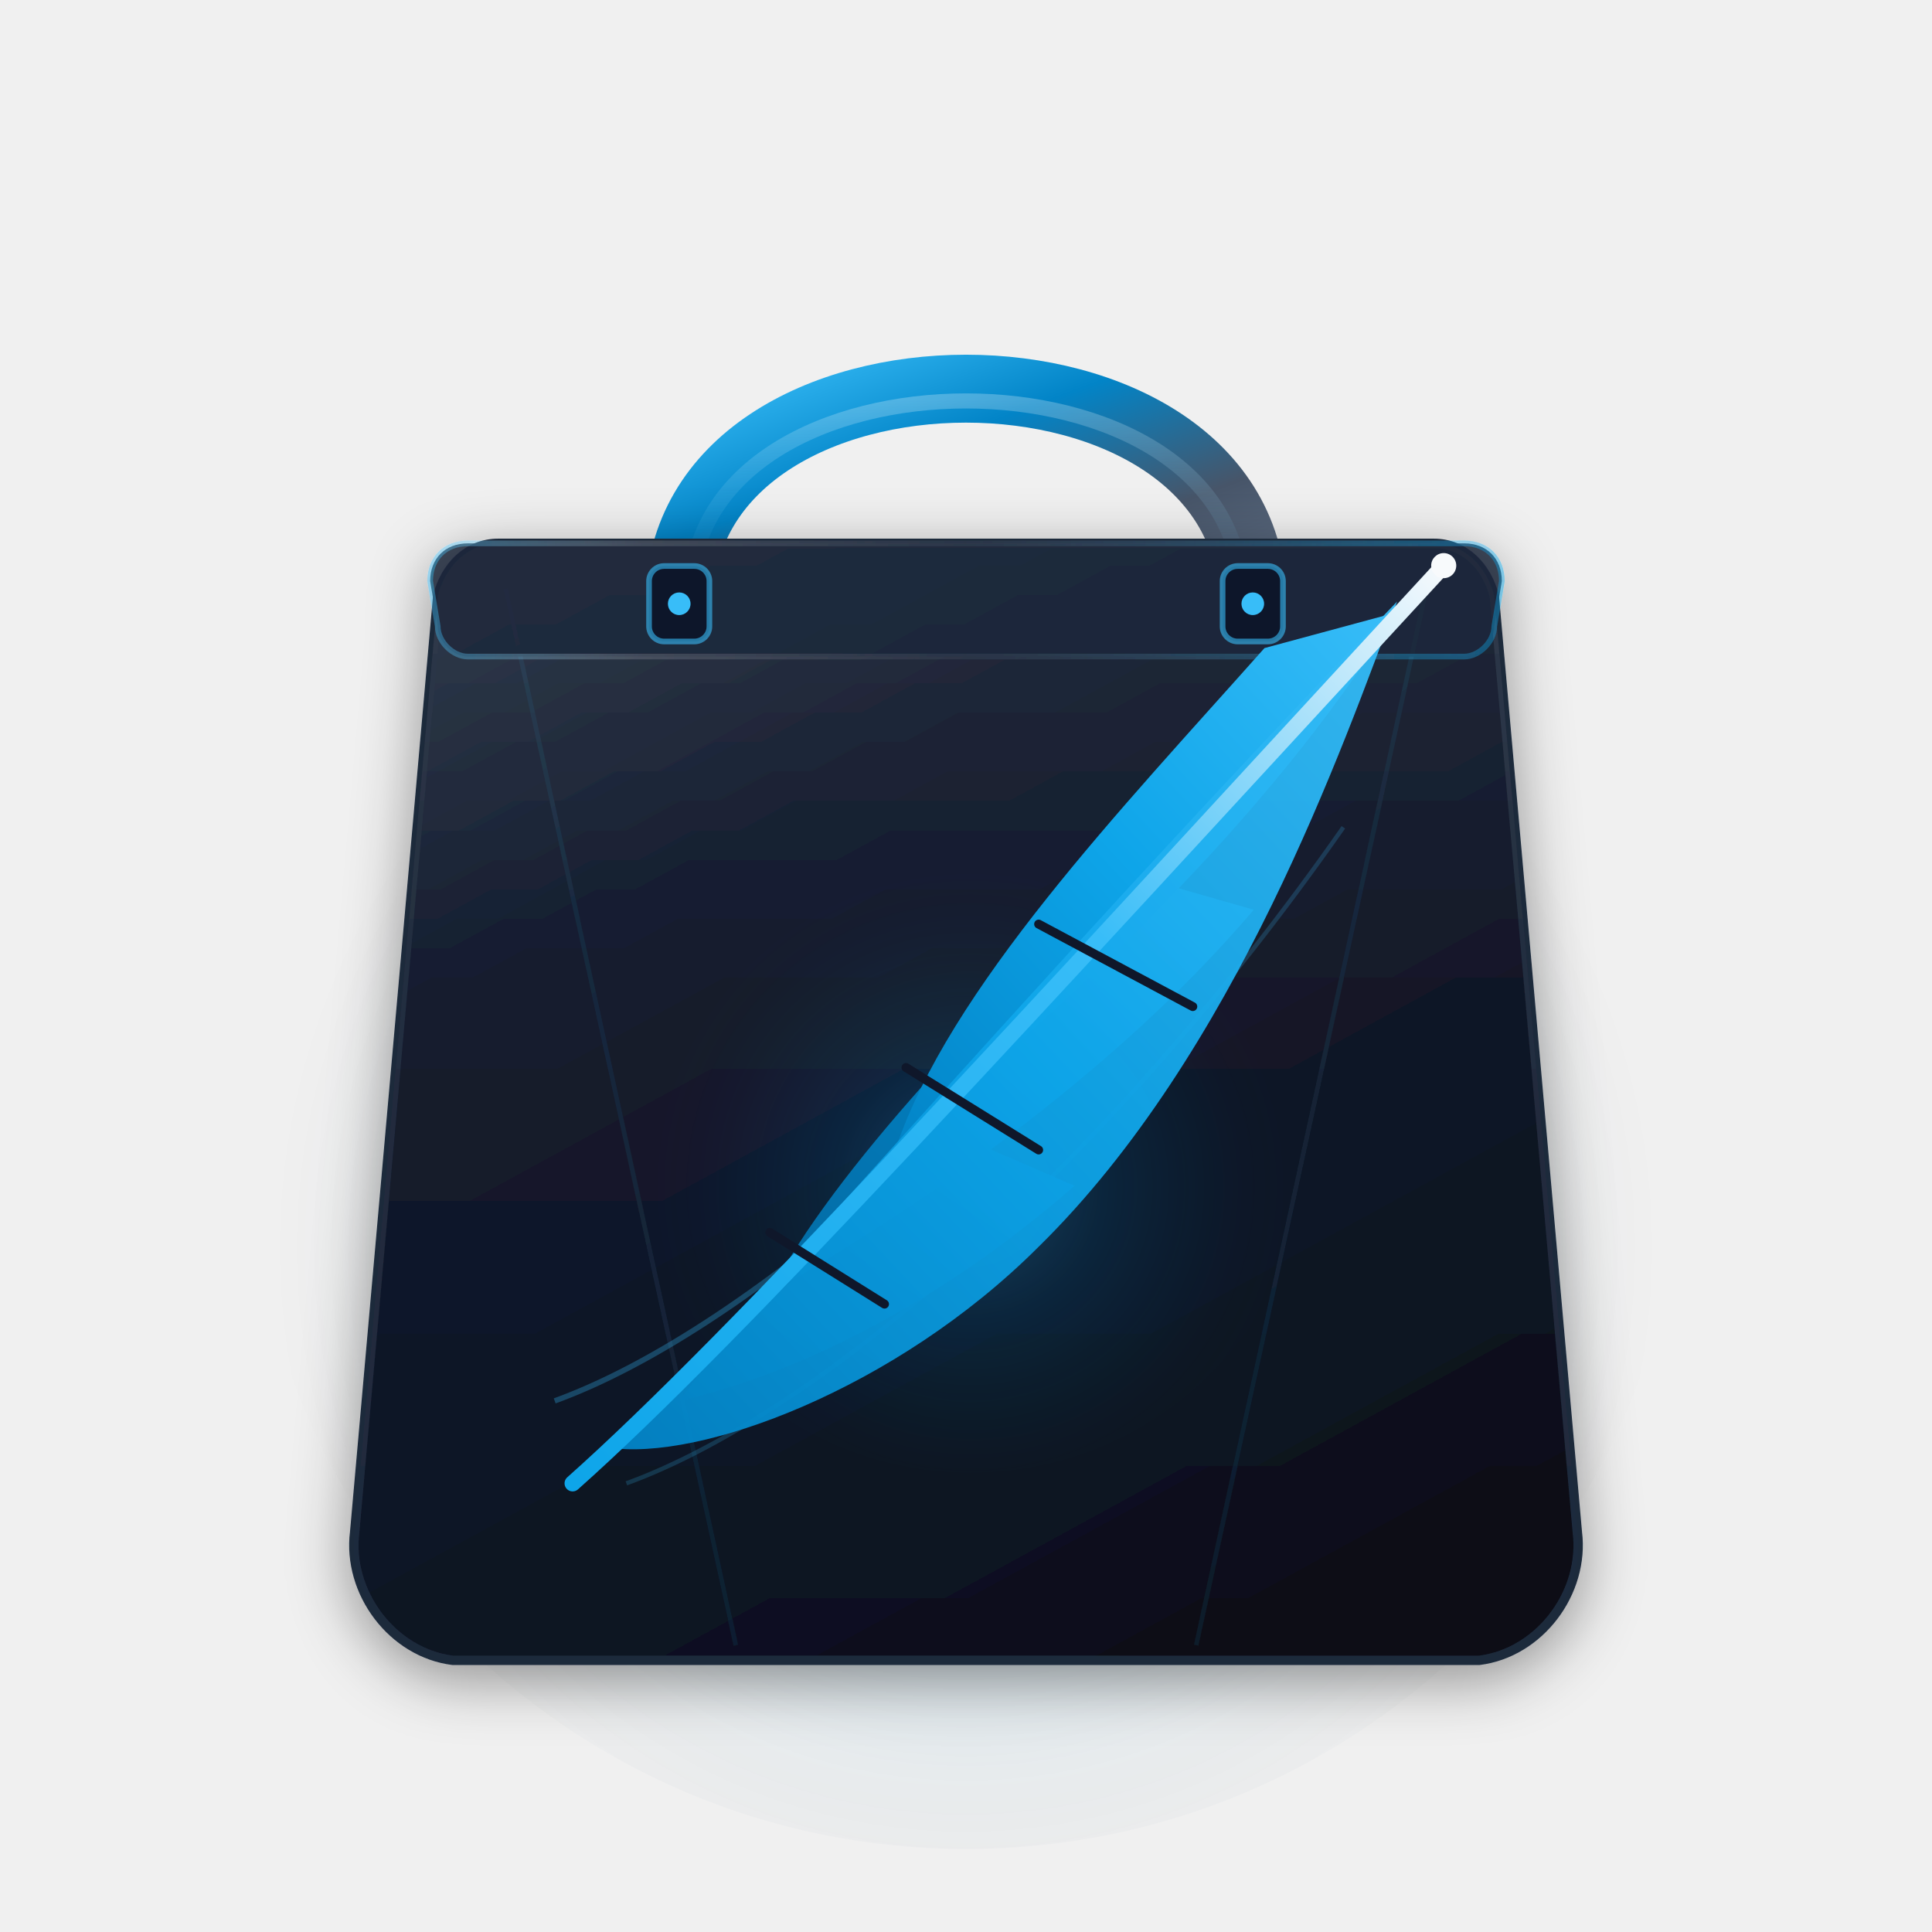
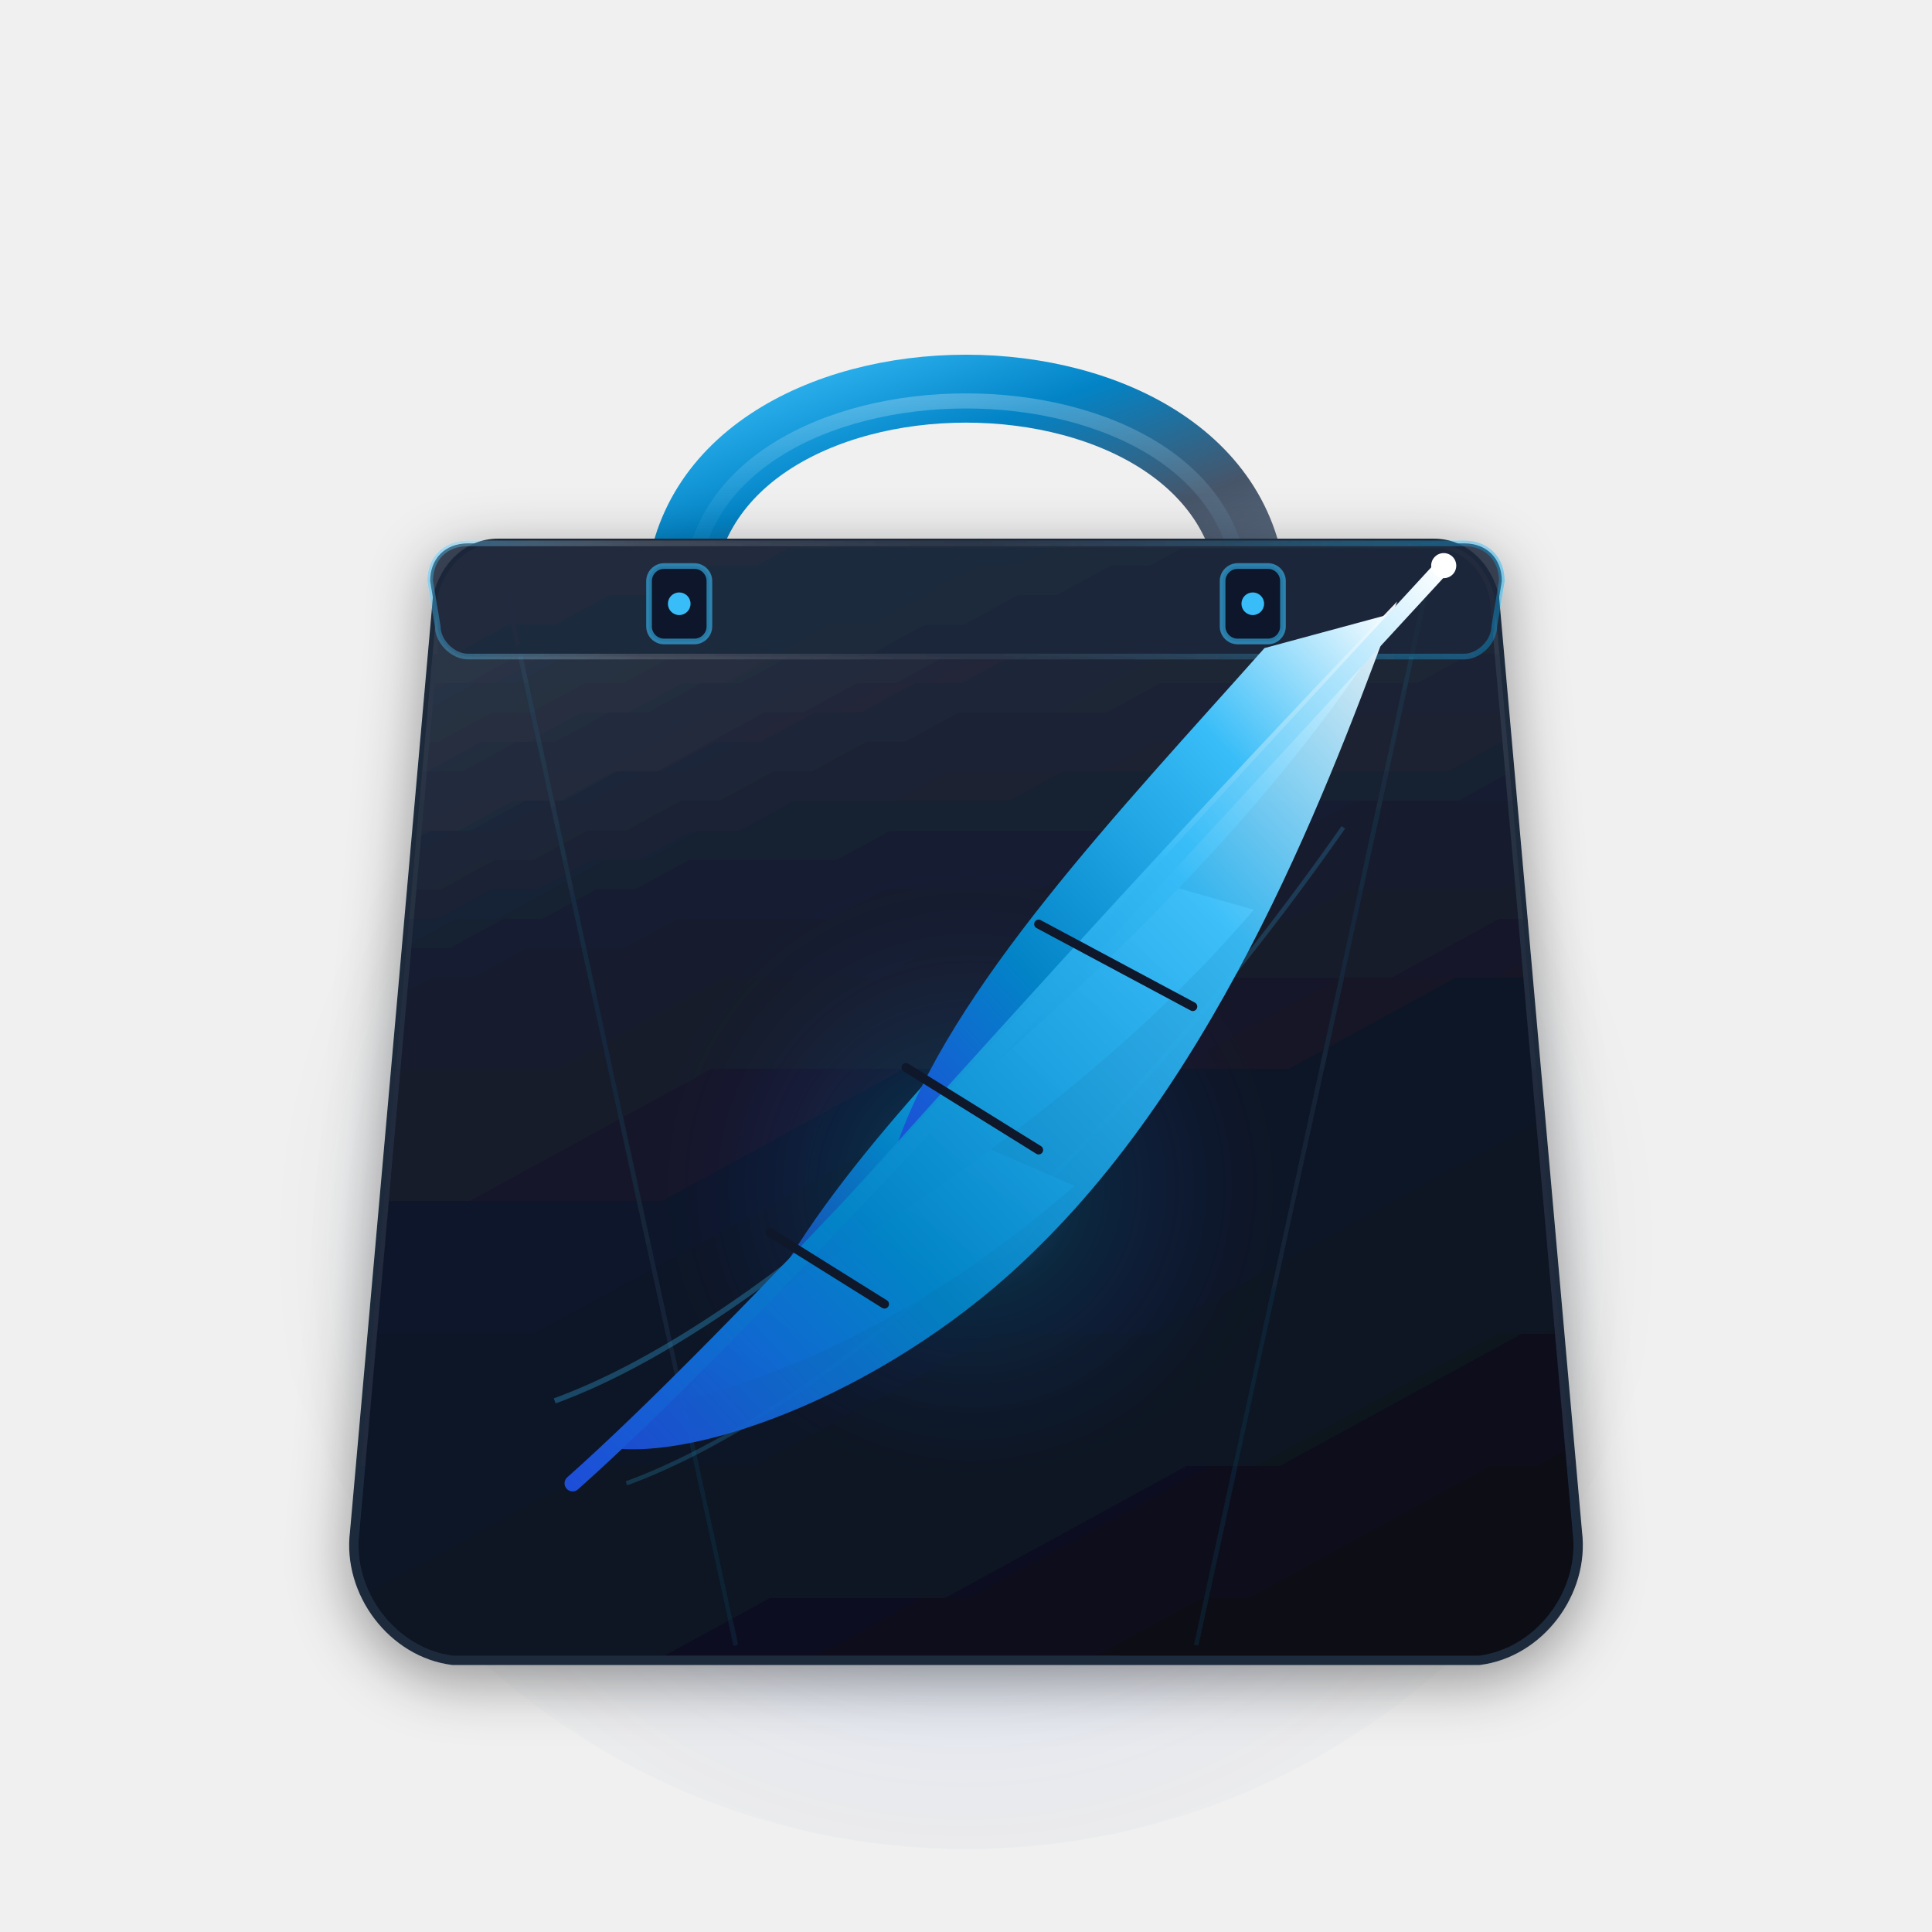
<svg xmlns="http://www.w3.org/2000/svg" viewBox="0 0 512 512" width="512" height="512">
  <defs>
    <filter id="storeShadow" x="-20%" y="-20%" width="140%" height="140%">
      <feDropShadow dx="0" dy="16" stdDeviation="24" flood-color="#020617" flood-opacity="0.6" />
      <feDropShadow dx="0" dy="4" stdDeviation="8" flood-color="#000000" flood-opacity="0.4" />
    </filter>
    <linearGradient id="handleGrad" x1="0%" y1="0%" x2="100%" y2="100%">
      <stop offset="0%" stop-color="#38bdf8" />
      <stop offset="35%" stop-color="#0284c7" />
      <stop offset="70%" stop-color="#475569" />
      <stop offset="100%" stop-color="#64748b" />
    </linearGradient>
    <linearGradient id="handleInnerHighlight" x1="0%" y1="0%" x2="0%" y2="100%">
      <stop offset="0%" stop-color="#ffffff" stop-opacity="0.25" />
      <stop offset="100%" stop-color="#38bdf8" stop-opacity="0" />
    </linearGradient>
    <linearGradient id="bagBodyGrad" x1="20%" y1="0%" x2="80%" y2="100%">
      <stop offset="0%" stop-color="#1e293b" />
      <stop offset="25%" stop-color="#0f172a" />
      <stop offset="80%" stop-color="#0b1120" />
      <stop offset="100%" stop-color="#070b14" />
    </linearGradient>
    <linearGradient id="frostedRimGrad" x1="0%" y1="0%" x2="100%" y2="0%">
      <stop offset="0%" stop-color="#38bdf8" stop-opacity="0.4" />
      <stop offset="20%" stop-color="#ffffff" stop-opacity="0.15" />
      <stop offset="50%" stop-color="#94a3b8" stop-opacity="0.1" />
      <stop offset="80%" stop-color="#38bdf8" stop-opacity="0.25" />
      <stop offset="100%" stop-color="#0ea5e9" stop-opacity="0.4" />
    </linearGradient>
    <linearGradient id="specularOverlay" x1="0%" y1="0%" x2="0%" y2="100%">
      <stop offset="0%" stop-color="#ffffff" stop-opacity="0.08" />
      <stop offset="40%" stop-color="#ffffff" stop-opacity="0.02" />
      <stop offset="100%" stop-color="#ffffff" stop-opacity="0" />
    </linearGradient>
    <radialGradient id="centerCyanBloom" cx="50%" cy="58%" r="48%">
-       <stop offset="0%" stop-color="#38bdf8" stop-opacity="0.32" />
-       <stop offset="40%" stop-color="#0284c7" stop-opacity="0.14" />
-       <stop offset="75%" stop-color="#0369a1" stop-opacity="0.04" />
+       <stop offset="0%" stop-color="#38bdf8" stop-opacity="0.35" />
+       <stop offset="35%" stop-color="#0284c7" stop-opacity="0.15" />
+       <stop offset="70%" stop-color="#1d4ed8" stop-opacity="0.05" />
      <stop offset="100%" stop-color="#0f172a" stop-opacity="0" />
    </radialGradient>
-     <linearGradient id="featherGrad1" x1="0%" y1="100%" x2="100%" y2="0%">
-       <stop offset="0%" stop-color="#0284c7" />
-       <stop offset="50%" stop-color="#0ea5e9" />
-       <stop offset="100%" stop-color="#38bdf8" />
+     <linearGradient id="supersonicFrostGrad" x1="100%" y1="0%" x2="0%" y2="100%">
+       <stop offset="0%" stop-color="#ffffff" />
+       <stop offset="30%" stop-color="#38bdf8" />
+       <stop offset="70%" stop-color="#0284c7" />
+       <stop offset="100%" stop-color="#1d4ed8" />
    </linearGradient>
-     <linearGradient id="featherGrad2" x1="0%" y1="100%" x2="100%" y2="0%">
-       <stop offset="0%" stop-color="#0369a1" />
-       <stop offset="60%" stop-color="#0284c7" />
-       <stop offset="100%" stop-color="#38bdf8" />
+     <linearGradient id="featherGrad1" x1="100%" y1="0%" x2="0%" y2="100%">
+       <stop offset="0%" stop-color="#ffffff" />
+       <stop offset="30%" stop-color="#38bdf8" />
+       <stop offset="70%" stop-color="#0284c7" />
+       <stop offset="100%" stop-color="#1d4ed8" />
    </linearGradient>
-     <linearGradient id="featherGrad3" x1="0%" y1="100%" x2="100%" y2="0%">
-       <stop offset="0%" stop-color="#082f49" />
-       <stop offset="70%" stop-color="#0369a1" />
-       <stop offset="100%" stop-color="#0284c7" />
+     <linearGradient id="featherGrad2" x1="100%" y1="0%" x2="0%" y2="100%">
+       <stop offset="0%" stop-color="#e0f2fe" />
+       <stop offset="30%" stop-color="#38bdf8" />
+       <stop offset="70%" stop-color="#0284c7" />
+       <stop offset="100%" stop-color="#1e40af" />
    </linearGradient>
-     <linearGradient id="spineGlow" x1="0%" y1="100%" x2="100%" y2="0%">
-       <stop offset="0%" stop-color="#0ea5e9" />
-       <stop offset="60%" stop-color="#38bdf8" />
-       <stop offset="100%" stop-color="#f8fafc" />
+     <linearGradient id="featherGrad3" x1="100%" y1="0%" x2="0%" y2="100%">
+       <stop offset="0%" stop-color="#38bdf8" />
+       <stop offset="40%" stop-color="#0284c7" />
+       <stop offset="80%" stop-color="#1d4ed8" />
+       <stop offset="100%" stop-color="#0f172a" />
+     </linearGradient>
+     <linearGradient id="spineGlow" x1="100%" y1="0%" x2="0%" y2="100%">
+       <stop offset="0%" stop-color="#ffffff" />
+       <stop offset="30%" stop-color="#38bdf8" />
+       <stop offset="70%" stop-color="#0284c7" />
+       <stop offset="100%" stop-color="#1d4ed8" />
    </linearGradient>
  </defs>
  <circle cx="256" cy="300" r="190" fill="url(#centerCyanBloom)" />
  <g id="handle">
    <path d="M 180 160 C 180 84, 332 84, 332 160" fill="none" stroke="url(#handleGrad)" stroke-width="18" stroke-linecap="round" />
    <path d="M 183 158 C 183 89, 329 89, 329 158" fill="none" stroke="url(#handleInnerHighlight)" stroke-width="4" stroke-linecap="round" />
  </g>
  <g id="bagBody" filter="url(#storeShadow)">
    <path d="M 132 144               L 380 144               C 388 144, 394 150, 396 158              L 418 406              C 420 422, 408 438, 392 440              L 120 440              C 104 438, 92 422, 94 406              L 116 158              C 118 150, 124 144, 132 144 Z" fill="url(#bagBodyGrad)" stroke="#1e293b" stroke-width="2.5" />
    <path d="M 132 144               L 380 144               C 388 144, 394 150, 396 158              L 418 406              C 420 422, 408 438, 392 440              L 120 440              C 104 438, 92 422, 94 406              L 116 158              C 118 150, 124 144, 132 144 Z" fill="url(#specularOverlay)" />
    <path d="M 134 156 L 195 436" stroke="#38bdf8" stroke-width="1.2" stroke-opacity="0.08" />
    <path d="M 378 156 L 317 436" stroke="#38bdf8" stroke-width="1.2" stroke-opacity="0.08" />
    <path d="M 124 144 L 388 144 C 394 144, 398 148, 398 154 L 396 166 C 396 170, 392 174, 388 174 L 124 174 C 120 174, 116 170, 116 166 L 114 154 C 114 148, 118 144, 124 144 Z" fill="#1e293b" fill-opacity="0.85" stroke="url(#frostedRimGrad)" stroke-width="1.5" />
    <rect x="172" y="150" width="16" height="20" rx="4" fill="#0f172a" stroke="#38bdf8" stroke-width="1.5" stroke-opacity="0.6" />
    <circle cx="180" cy="160" r="3" fill="#38bdf8" />
    <rect x="324" y="150" width="16" height="20" rx="4" fill="#0f172a" stroke="#38bdf8" stroke-width="1.5" stroke-opacity="0.6" />
    <circle cx="332" cy="160" r="3" fill="#38bdf8" />
  </g>
  <g id="briskEmblem" transform="translate(14, 15) scale(0.95)">
    <circle cx="256" cy="300" r="95" fill="url(#centerCyanBloom)" />
    <path d="M 140 375 C 195 355, 275 285, 345 190" fill="none" stroke="#38bdf8" stroke-width="1.5" stroke-opacity="0.3" />
    <path d="M 160 398 C 215 378, 295 308, 360 215" fill="none" stroke="#38bdf8" stroke-width="1.2" stroke-opacity="0.2" />
    <path d="M 175 375 C 205 368, 245 350, 285 315 L 255 302 C 220 330, 190 352, 175 375 Z" fill="url(#featherGrad3)" />
    <path d="M 200 345 C 240 322, 295 285, 335 238 L 300 228 C 262 265, 218 310, 200 345 Z" fill="url(#featherGrad2)" />
    <path d="M 235 305 C 282 265, 338 215, 375 155 L 338 165 C 298 210, 250 260, 235 305 Z" fill="url(#featherGrad1)" />
    <path d="M 155 388 C 192 355, 260 272, 375 152 C 360 192, 330 278, 275 332 C 235 372, 180 392, 155 388 Z" fill="url(#featherGrad1)" fill-opacity="0.95" />
    <path d="M 145 398 C 190 358, 270 270, 388 142" fill="none" stroke="url(#spineGlow)" stroke-width="4.5" stroke-linecap="round" />
    <line x1="275" y1="242" x2="318" y2="265" stroke="#0f172a" stroke-width="2.5" stroke-linecap="round" />
    <line x1="238" y1="282" x2="275" y2="305" stroke="#0f172a" stroke-width="2.5" stroke-linecap="round" />
    <line x1="200" y1="328" x2="232" y2="348" stroke="#0f172a" stroke-width="2.5" stroke-linecap="round" />
-     <circle cx="388" cy="142" r="3.5" fill="#f8fafc" />
+     <circle cx="388" cy="142" r="3.5" fill="#ffffff" />
  </g>
</svg>
